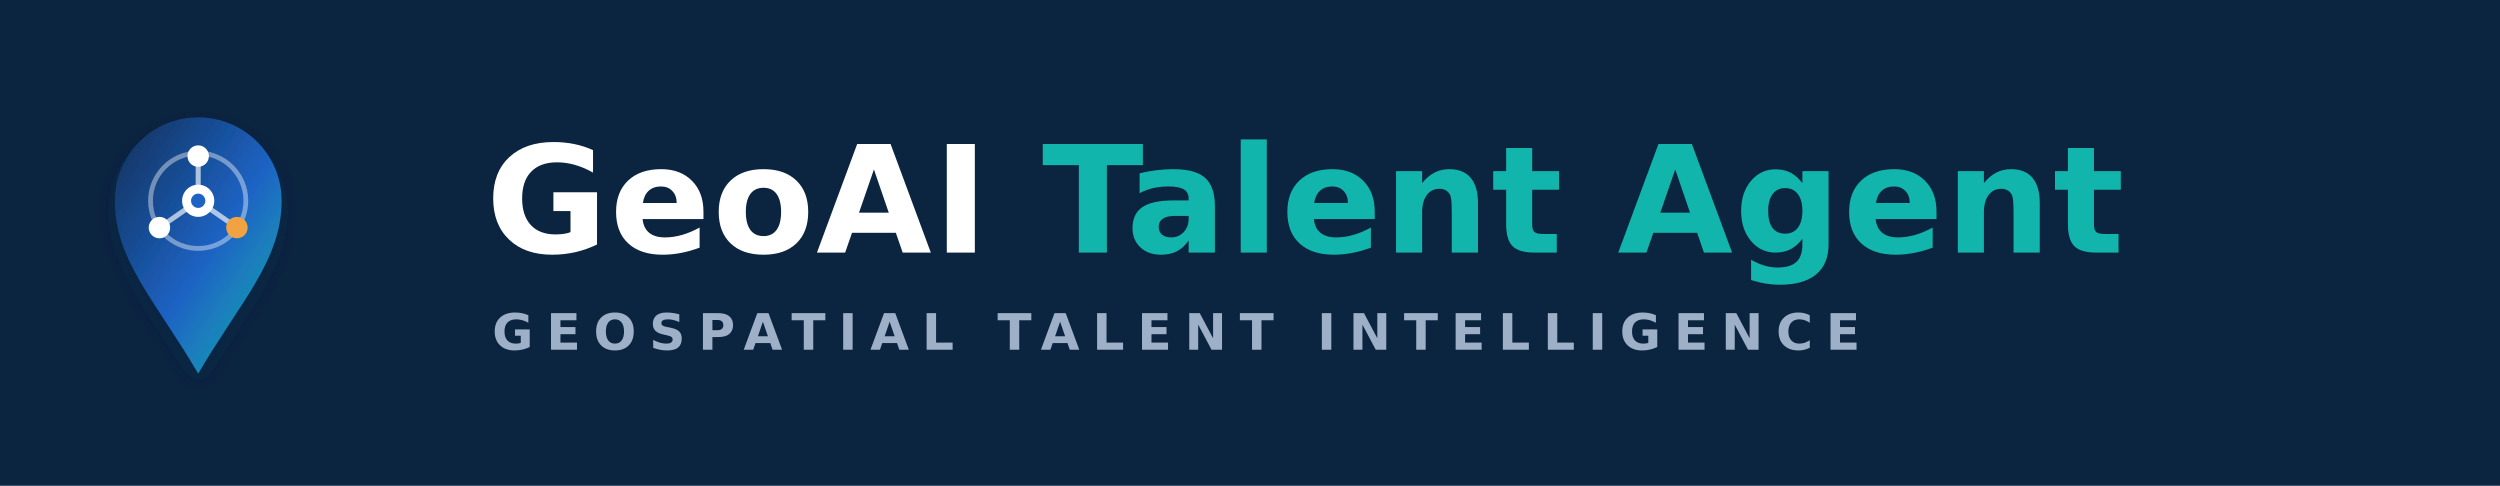
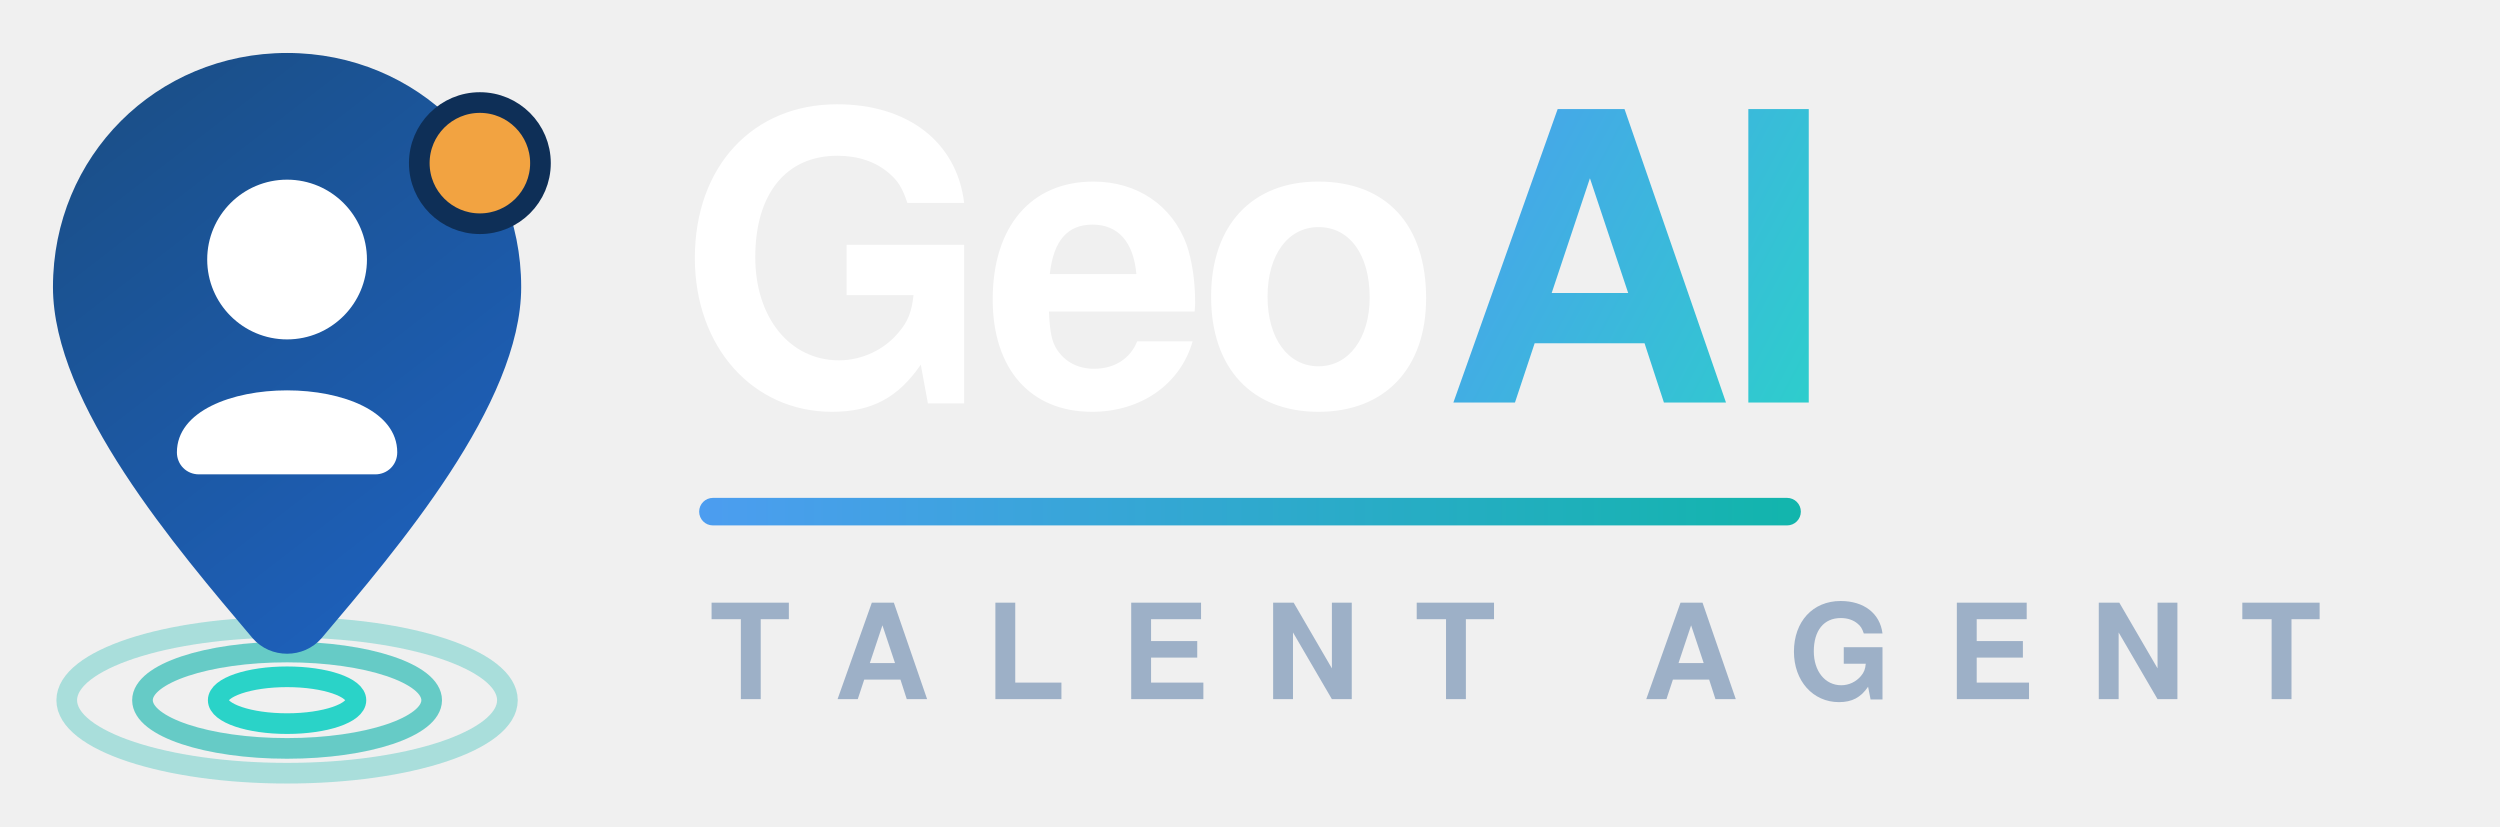
- <svg xmlns="http://www.w3.org/2000/svg" width="772" height="150" viewBox="0 0 772 150" font-family="DejaVu Sans, Arial, sans-serif">
-   <rect width="772" height="150" fill="#0B2440" />
-   <g transform="translate(6,16) scale(0.92)">
-     <defs>
-       <linearGradient id="gdk" x1="0" y1="0" x2="1" y2="1">
-         <stop offset="0" stop-color="#0E2F57" />
-         <stop offset="0.55" stop-color="#1E63C4" />
-         <stop offset="1" stop-color="#12B5AC" />
-       </linearGradient>
-       <filter id="sdk" x="-40%" y="-40%" width="180%" height="180%">
-         <feDropShadow dx="0" dy="3" stdDeviation="3.2" flood-color="#0E2F57" flood-opacity="0.28" />
-       </filter>
-     </defs>
-     <g filter="url(#sdk)">
-       <path d="M60 108 C 46 84 32 70 32 50 A 28 28 0 1 1 88 50 C 88 70 74 84 60 108 Z" fill="url(#gdk)" />
-     </g>
-     <circle cx="60" cy="50" r="16" fill="none" stroke="#FFFFFF" stroke-opacity="0.40" stroke-width="1.6" />
-     <line x1="60" y1="50" x2="60" y2="35" stroke="#FFFFFF" stroke-opacity="0.65" stroke-width="1.7" stroke-linecap="round" />
-     <line x1="60" y1="50" x2="47" y2="59" stroke="#FFFFFF" stroke-opacity="0.65" stroke-width="1.7" stroke-linecap="round" />
-     <line x1="60" y1="50" x2="73" y2="59" stroke="#FFFFFF" stroke-opacity="0.65" stroke-width="1.7" stroke-linecap="round" />
-     <circle cx="60" cy="35" r="3.6" fill="#FFFFFF" />
-     <circle cx="47" cy="59" r="3.6" fill="#FFFFFF" />
-     <circle cx="73" cy="59" r="3.6" fill="#F2A341" />
-     <circle cx="60" cy="50" r="5.4" fill="#FFFFFF" />
-     <circle cx="60" cy="50" r="2.4" fill="#1E63C4" />
+ <svg xmlns="http://www.w3.org/2000/svg" width="472" height="156" viewBox="0 0 236 78" fill="none" role="img" aria-label="GeoAI Talent Agent">
+   <defs>
+     <linearGradient id="pin" x1="15" y1="5" x2="49" y2="49" gradientUnits="userSpaceOnUse">
+       <stop offset="0" stop-color="#1A4D82" />
+       <stop offset="1" stop-color="#1E63C4" />
+     </linearGradient>
+     <linearGradient id="ai" x1="130" y1="18" x2="175" y2="42" gradientUnits="userSpaceOnUse">
+       <stop offset="0" stop-color="#4C9DF0" />
+       <stop offset="1" stop-color="#2AD3C8" />
+     </linearGradient>
+     <linearGradient id="rule" x1="66" y1="0" x2="170" y2="0" gradientUnits="userSpaceOnUse">
+       <stop offset="0" stop-color="#4C9DF0" />
+       <stop offset="1" stop-color="#12B5AC" />
+     </linearGradient>
+   </defs>
+   <g transform="translate(-14.5,-1.5) scale(1.3)">
+     <ellipse cx="32" cy="52" rx="16" ry="5.3" fill="none" stroke="#12B5AC" stroke-width="1.5" stroke-opacity="0.32" />
+     <ellipse cx="32" cy="52" rx="10.5" ry="3.5" fill="none" stroke="#12B5AC" stroke-width="1.5" stroke-opacity="0.62" />
+     <ellipse cx="32" cy="52" rx="5" ry="1.7" fill="none" stroke="#2AD3C8" stroke-width="1.5" stroke-opacity="1" />
+     <path d="M32 5C41.5 5 49 12.5 49 22C49 30.5 40 41 34.5 47.5C33.2 49 30.8 49 29.5 47.5C24 41 15 30.5 15 22C15 12.5 22.5 5 32 5Z" fill="url(#pin)" />
+     <circle cx="32" cy="20" r="5.8" fill="#FFFFFF" />
+     <path d="M24 34C24 28 40 28 40 34C40 34.9 39.3 35.6 38.4 35.6L25.6 35.6C24.7 35.6 24 34.9 24 34Z" fill="#FFFFFF" />
+     <circle cx="46" cy="13" r="4.4" fill="#F2A341" stroke="#0E2F57" stroke-width="1.5" />
  </g>
-   <text x="150" y="78" font-size="46" font-weight="bold" fill="#FFFFFF" letter-spacing="0.5">GeoAI <tspan fill="#12B5AC">Talent Agent</tspan>
+   <text x="64" y="38" font-family="'Plus Jakarta Sans','Segoe UI',Helvetica,Arial,sans-serif" font-size="38" font-weight="700" letter-spacing="-1" fill="#FFFFFF">Geo<tspan fill="url(#ai)">AI</tspan>
  </text>
-   <text x="152" y="108" font-size="15.5" font-weight="bold" fill="#9DB0C7" letter-spacing="4">GEOSPATIAL  TALENT  INTELLIGENCE</text>
+   <rect x="66" y="47" width="104" height="2.6" rx="1.3" fill="url(#rule)" />
+   <text x="67" y="66" font-family="'Plus Jakarta Sans','Segoe UI',Helvetica,Arial,sans-serif" font-size="12.5" font-weight="600" letter-spacing="5.2" fill="#9DB0C7">TALENT AGENT</text>
</svg>
